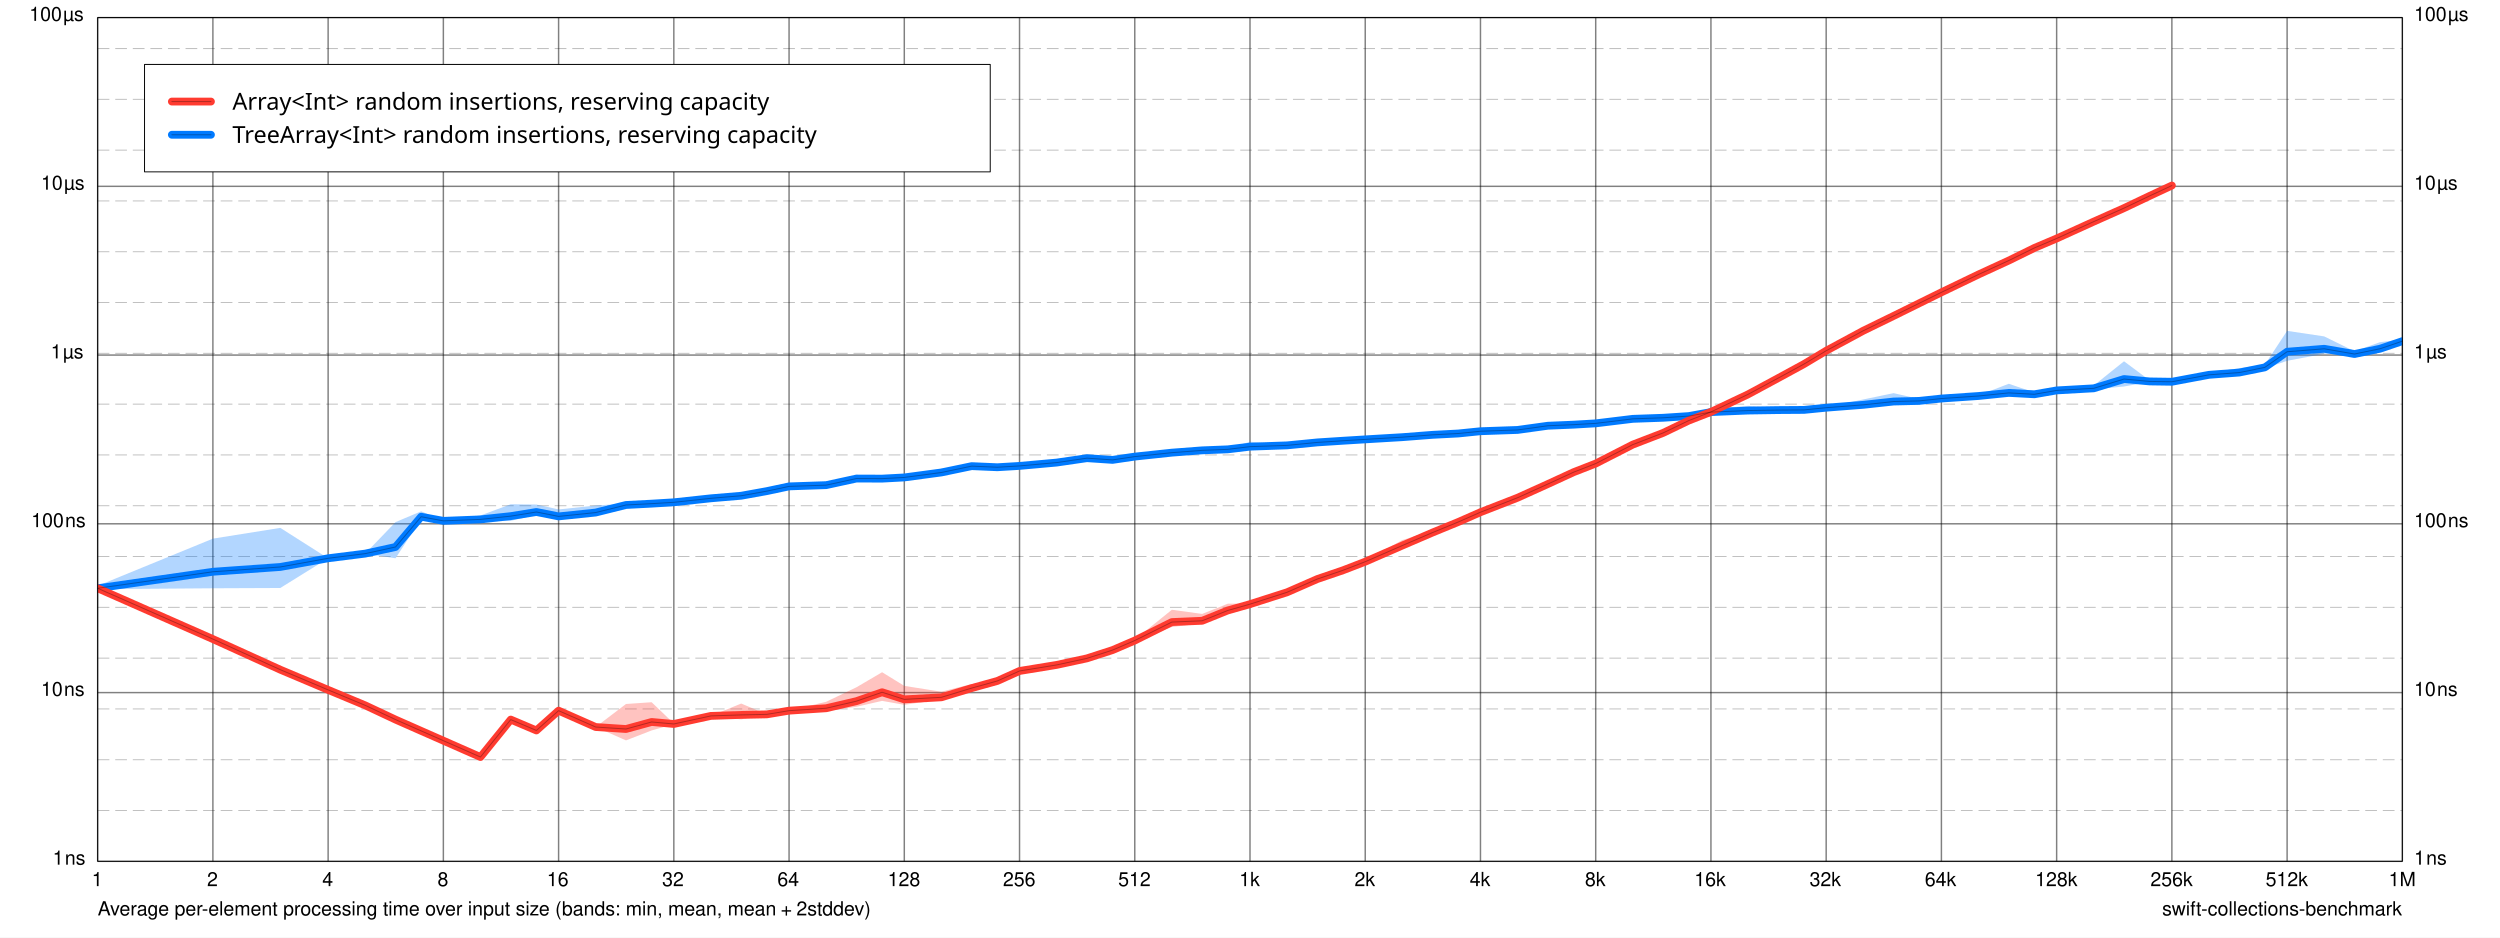
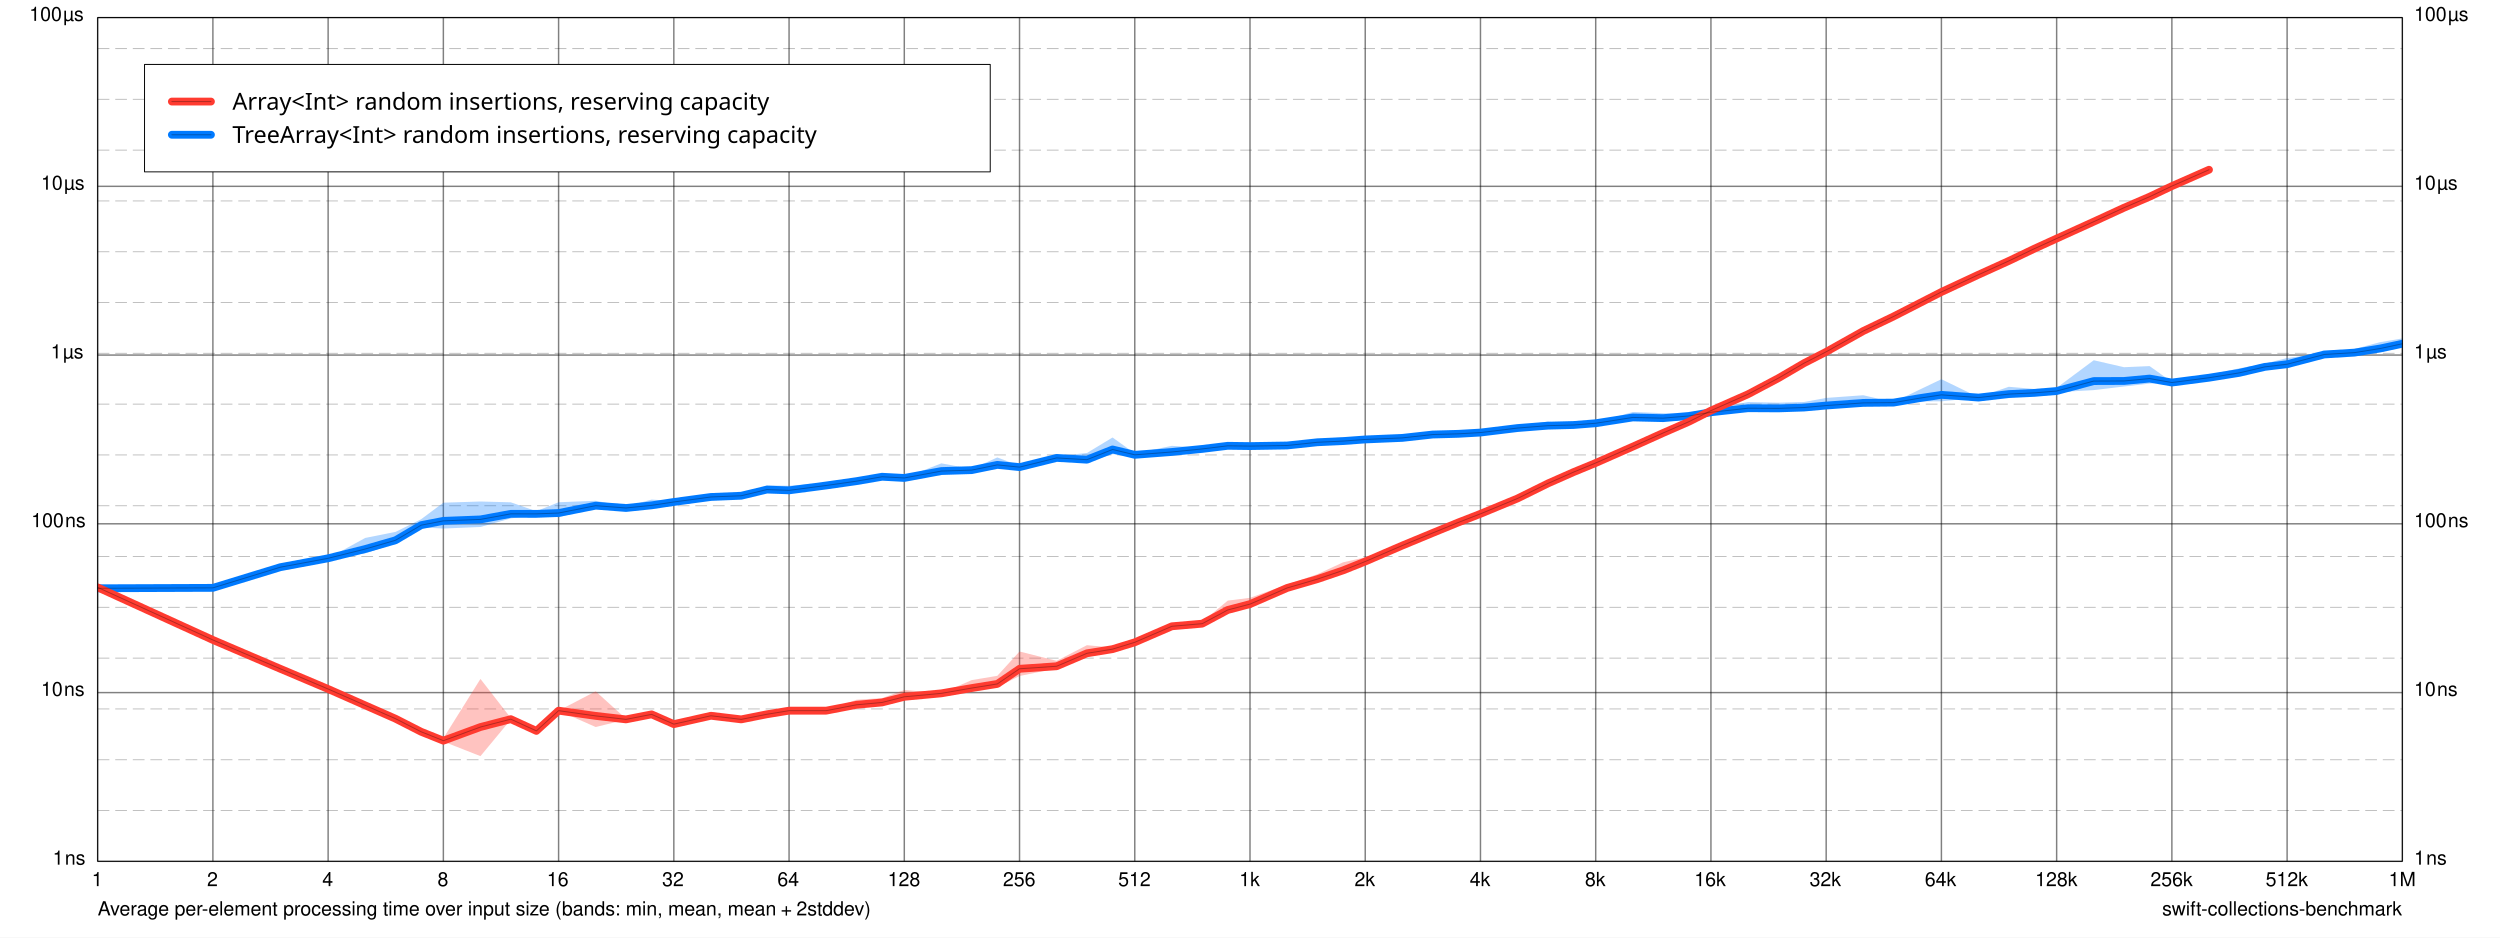
<svg xmlns="http://www.w3.org/2000/svg" xmlns:xlink="http://www.w3.org/1999/xlink" width="1280.0px" height="480.0px" viewBox="0.0 0.0 1280.0 480.0" version="1.1">
  <path d="M 0 0 L 0 480 L 1280 480 L 1280 0 z" fill="#FFFFFF" fill-opacity="1.0" stroke="none" />
  <text x="50" y="468.7" font-family="Helvetica" font-size="10" font-weight="normal" font-style="normal" fill="#000000" fill-opacity="1">Average per-element processing time over input size (bands: min, mean, mean + 2stddev)</text>
  <a xlink:href="https://github.com/apple/swift-collections-benchmark">
    <text x="1107" y="468.7" font-family="Helvetica" font-size="10" font-weight="normal" font-style="normal" fill="#000000" fill-opacity="1">swift-collections-benchmark</text>
  </a>
  <path d="M 50 9 L 50 441" fill="none" stroke-width="0.75" stroke="#000000" stroke-opacity="0.498" stroke-linecap="butt" stroke-linejoin="round" />
  <text x="47" y="453.7" font-family="Helvetica" font-size="10" font-weight="normal" font-style="normal" fill="#000000" fill-opacity="1">1</text>
  <path d="M 109 9 L 109 441" fill="none" stroke-width="0.75" stroke="#000000" stroke-opacity="0.498" stroke-linecap="butt" stroke-linejoin="round" />
  <text x="106" y="453.7" font-family="Helvetica" font-size="10" font-weight="normal" font-style="normal" fill="#000000" fill-opacity="1">2</text>
  <path d="M 168 9 L 168 441" fill="none" stroke-width="0.75" stroke="#000000" stroke-opacity="0.498" stroke-linecap="butt" stroke-linejoin="round" />
  <text x="165" y="453.7" font-family="Helvetica" font-size="10" font-weight="normal" font-style="normal" fill="#000000" fill-opacity="1">4</text>
  <path d="M 227 9 L 227 441" fill="none" stroke-width="0.75" stroke="#000000" stroke-opacity="0.498" stroke-linecap="butt" stroke-linejoin="round" />
  <text x="224" y="453.7" font-family="Helvetica" font-size="10" font-weight="normal" font-style="normal" fill="#000000" fill-opacity="1">8</text>
  <path d="M 286 9 L 286 441" fill="none" stroke-width="0.75" stroke="#000000" stroke-opacity="0.498" stroke-linecap="butt" stroke-linejoin="round" />
  <text x="280" y="453.7" font-family="Helvetica" font-size="10" font-weight="normal" font-style="normal" fill="#000000" fill-opacity="1">16</text>
  <path d="M 345 9 L 345 441" fill="none" stroke-width="0.75" stroke="#000000" stroke-opacity="0.498" stroke-linecap="butt" stroke-linejoin="round" />
  <text x="339" y="453.7" font-family="Helvetica" font-size="10" font-weight="normal" font-style="normal" fill="#000000" fill-opacity="1">32</text>
  <path d="M 404 9 L 404 441" fill="none" stroke-width="0.75" stroke="#000000" stroke-opacity="0.498" stroke-linecap="butt" stroke-linejoin="round" />
  <text x="398" y="453.7" font-family="Helvetica" font-size="10" font-weight="normal" font-style="normal" fill="#000000" fill-opacity="1">64</text>
  <path d="M 463 9 L 463 441" fill="none" stroke-width="0.75" stroke="#000000" stroke-opacity="0.498" stroke-linecap="butt" stroke-linejoin="round" />
  <text x="454.5" y="453.7" font-family="Helvetica" font-size="10" font-weight="normal" font-style="normal" fill="#000000" fill-opacity="1">128</text>
  <path d="M 522 9 L 522 441" fill="none" stroke-width="0.75" stroke="#000000" stroke-opacity="0.498" stroke-linecap="butt" stroke-linejoin="round" />
  <text x="513.5" y="453.7" font-family="Helvetica" font-size="10" font-weight="normal" font-style="normal" fill="#000000" fill-opacity="1">256</text>
  <path d="M 581 9 L 581 441" fill="none" stroke-width="0.75" stroke="#000000" stroke-opacity="0.498" stroke-linecap="butt" stroke-linejoin="round" />
  <text x="572.5" y="453.7" font-family="Helvetica" font-size="10" font-weight="normal" font-style="normal" fill="#000000" fill-opacity="1">512</text>
  <path d="M 640 9 L 640 441" fill="none" stroke-width="0.75" stroke="#000000" stroke-opacity="0.498" stroke-linecap="butt" stroke-linejoin="round" />
  <text x="634.5" y="453.7" font-family="Helvetica" font-size="10" font-weight="normal" font-style="normal" fill="#000000" fill-opacity="1">1k</text>
  <path d="M 699 9 L 699 441" fill="none" stroke-width="0.75" stroke="#000000" stroke-opacity="0.498" stroke-linecap="butt" stroke-linejoin="round" />
  <text x="693.5" y="453.7" font-family="Helvetica" font-size="10" font-weight="normal" font-style="normal" fill="#000000" fill-opacity="1">2k</text>
  <path d="M 758 9 L 758 441" fill="none" stroke-width="0.75" stroke="#000000" stroke-opacity="0.498" stroke-linecap="butt" stroke-linejoin="round" />
  <text x="752.5" y="453.7" font-family="Helvetica" font-size="10" font-weight="normal" font-style="normal" fill="#000000" fill-opacity="1">4k</text>
  <path d="M 817 9 L 817 441" fill="none" stroke-width="0.75" stroke="#000000" stroke-opacity="0.498" stroke-linecap="butt" stroke-linejoin="round" />
  <text x="811.5" y="453.7" font-family="Helvetica" font-size="10" font-weight="normal" font-style="normal" fill="#000000" fill-opacity="1">8k</text>
  <path d="M 876 9 L 876 441" fill="none" stroke-width="0.75" stroke="#000000" stroke-opacity="0.498" stroke-linecap="butt" stroke-linejoin="round" />
  <text x="867.5" y="453.7" font-family="Helvetica" font-size="10" font-weight="normal" font-style="normal" fill="#000000" fill-opacity="1">16k</text>
  <path d="M 935 9 L 935 441" fill="none" stroke-width="0.75" stroke="#000000" stroke-opacity="0.498" stroke-linecap="butt" stroke-linejoin="round" />
  <text x="926.5" y="453.7" font-family="Helvetica" font-size="10" font-weight="normal" font-style="normal" fill="#000000" fill-opacity="1">32k</text>
  <path d="M 994 9 L 994 441" fill="none" stroke-width="0.75" stroke="#000000" stroke-opacity="0.498" stroke-linecap="butt" stroke-linejoin="round" />
  <text x="985.5" y="453.7" font-family="Helvetica" font-size="10" font-weight="normal" font-style="normal" fill="#000000" fill-opacity="1">64k</text>
  <path d="M 1053 9 L 1053 441" fill="none" stroke-width="0.75" stroke="#000000" stroke-opacity="0.498" stroke-linecap="butt" stroke-linejoin="round" />
  <text x="1042" y="453.7" font-family="Helvetica" font-size="10" font-weight="normal" font-style="normal" fill="#000000" fill-opacity="1">128k</text>
  <path d="M 1112 9 L 1112 441" fill="none" stroke-width="0.75" stroke="#000000" stroke-opacity="0.498" stroke-linecap="butt" stroke-linejoin="round" />
  <text x="1101" y="453.7" font-family="Helvetica" font-size="10" font-weight="normal" font-style="normal" fill="#000000" fill-opacity="1">256k</text>
  <path d="M 1171 9 L 1171 441" fill="none" stroke-width="0.75" stroke="#000000" stroke-opacity="0.498" stroke-linecap="butt" stroke-linejoin="round" />
  <text x="1160" y="453.7" font-family="Helvetica" font-size="10" font-weight="normal" font-style="normal" fill="#000000" fill-opacity="1">512k</text>
  <path d="M 1230 9 L 1230 441" fill="none" stroke-width="0.75" stroke="#000000" stroke-opacity="0.498" stroke-linecap="butt" stroke-linejoin="round" />
  <text x="1223" y="453.7" font-family="Helvetica" font-size="10" font-weight="normal" font-style="normal" fill="#000000" fill-opacity="1">1M</text>
  <path d="M 50 441 L 1230 441" fill="none" stroke-width="0.75" stroke="#000000" stroke-opacity="0.498" stroke-linecap="butt" stroke-linejoin="round" />
  <text x="27" y="442.7" font-family="Helvetica" font-size="10" font-weight="normal" font-style="normal" fill="#000000" fill-opacity="1">1 ns</text>
  <text x="1236" y="442.7" font-family="Helvetica" font-size="10" font-weight="normal" font-style="normal" fill="#000000" fill-opacity="1">1 ns</text>
  <path d="M 50 354.6 L 1230 354.6" fill="none" stroke-width="0.75" stroke="#000000" stroke-opacity="0.498" stroke-linecap="butt" stroke-linejoin="round" />
  <text x="21" y="356.3" font-family="Helvetica" font-size="10" font-weight="normal" font-style="normal" fill="#000000" fill-opacity="1">10 ns</text>
  <text x="1236" y="356.3" font-family="Helvetica" font-size="10" font-weight="normal" font-style="normal" fill="#000000" fill-opacity="1">10 ns</text>
  <path d="M 50 268.2 L 1230 268.2" fill="none" stroke-width="0.75" stroke="#000000" stroke-opacity="0.498" stroke-linecap="butt" stroke-linejoin="round" />
  <text x="16" y="269.9" font-family="Helvetica" font-size="10" font-weight="normal" font-style="normal" fill="#000000" fill-opacity="1">100 ns</text>
  <text x="1236" y="269.9" font-family="Helvetica" font-size="10" font-weight="normal" font-style="normal" fill="#000000" fill-opacity="1">100 ns</text>
  <path d="M 50 181.8 L 1230 181.8" fill="none" stroke-width="0.75" stroke="#000000" stroke-opacity="0.498" stroke-linecap="butt" stroke-linejoin="round" />
  <text x="26" y="183.5" font-family="Helvetica" font-size="10" font-weight="normal" font-style="normal" fill="#000000" fill-opacity="1">1 µs</text>
  <text x="1236" y="183.5" font-family="Helvetica" font-size="10" font-weight="normal" font-style="normal" fill="#000000" fill-opacity="1">1 µs</text>
  <path d="M 50 95.4 L 1230 95.4" fill="none" stroke-width="0.75" stroke="#000000" stroke-opacity="0.498" stroke-linecap="butt" stroke-linejoin="round" />
  <text x="21" y="97.1" font-family="Helvetica" font-size="10" font-weight="normal" font-style="normal" fill="#000000" fill-opacity="1">10 µs</text>
  <text x="1236" y="97.1" font-family="Helvetica" font-size="10" font-weight="normal" font-style="normal" fill="#000000" fill-opacity="1">10 µs</text>
  <path d="M 50 9 L 1230 9" fill="none" stroke-width="0.75" stroke="#000000" stroke-opacity="0.498" stroke-linecap="butt" stroke-linejoin="round" />
  <text x="15" y="10.7" font-family="Helvetica" font-size="10" font-weight="normal" font-style="normal" fill="#000000" fill-opacity="1">100 µs</text>
  <text x="1236" y="10.7" font-family="Helvetica" font-size="10" font-weight="normal" font-style="normal" fill="#000000" fill-opacity="1">100 µs</text>
  <path d="M 50 414.99 L 1230 414.99" fill="none" stroke-width="0.5" stroke="#000000" stroke-opacity="0.259" stroke-linecap="butt" stroke-linejoin="round" stroke-dasharray="6 3" stroke-dashoffset="0" />
  <path d="M 50 388.98 L 1230 388.98" fill="none" stroke-width="0.5" stroke="#000000" stroke-opacity="0.259" stroke-linecap="butt" stroke-linejoin="round" stroke-dasharray="6 3" stroke-dashoffset="0" />
  <path d="M 50 362.97 L 1230 362.97" fill="none" stroke-width="0.5" stroke="#000000" stroke-opacity="0.259" stroke-linecap="butt" stroke-linejoin="round" stroke-dasharray="6 3" stroke-dashoffset="0" />
  <path d="M 50 336.96 L 1230 336.96" fill="none" stroke-width="0.5" stroke="#000000" stroke-opacity="0.259" stroke-linecap="butt" stroke-linejoin="round" stroke-dasharray="6 3" stroke-dashoffset="0" />
  <path d="M 50 310.96 L 1230 310.96" fill="none" stroke-width="0.5" stroke="#000000" stroke-opacity="0.259" stroke-linecap="butt" stroke-linejoin="round" stroke-dasharray="6 3" stroke-dashoffset="0" />
  <path d="M 50 284.95 L 1230 284.95" fill="none" stroke-width="0.5" stroke="#000000" stroke-opacity="0.259" stroke-linecap="butt" stroke-linejoin="round" stroke-dasharray="6 3" stroke-dashoffset="0" />
  <path d="M 50 258.94 L 1230 258.94" fill="none" stroke-width="0.5" stroke="#000000" stroke-opacity="0.259" stroke-linecap="butt" stroke-linejoin="round" stroke-dasharray="6 3" stroke-dashoffset="0" />
  <path d="M 50 232.93 L 1230 232.93" fill="none" stroke-width="0.5" stroke="#000000" stroke-opacity="0.259" stroke-linecap="butt" stroke-linejoin="round" stroke-dasharray="6 3" stroke-dashoffset="0" />
  <path d="M 50 206.92 L 1230 206.92" fill="none" stroke-width="0.5" stroke="#000000" stroke-opacity="0.259" stroke-linecap="butt" stroke-linejoin="round" stroke-dasharray="6 3" stroke-dashoffset="0" />
  <path d="M 50 180.91 L 1230 180.91" fill="none" stroke-width="0.5" stroke="#000000" stroke-opacity="0.259" stroke-linecap="butt" stroke-linejoin="round" stroke-dasharray="6 3" stroke-dashoffset="0" />
  <path d="M 50 154.9 L 1230 154.9" fill="none" stroke-width="0.5" stroke="#000000" stroke-opacity="0.259" stroke-linecap="butt" stroke-linejoin="round" stroke-dasharray="6 3" stroke-dashoffset="0" />
  <path d="M 50 128.89 L 1230 128.89" fill="none" stroke-width="0.5" stroke="#000000" stroke-opacity="0.259" stroke-linecap="butt" stroke-linejoin="round" stroke-dasharray="6 3" stroke-dashoffset="0" />
  <path d="M 50 102.88 L 1230 102.88" fill="none" stroke-width="0.5" stroke="#000000" stroke-opacity="0.259" stroke-linecap="butt" stroke-linejoin="round" stroke-dasharray="6 3" stroke-dashoffset="0" />
  <path d="M 50 76.874 L 1230 76.874" fill="none" stroke-width="0.5" stroke="#000000" stroke-opacity="0.259" stroke-linecap="butt" stroke-linejoin="round" stroke-dasharray="6 3" stroke-dashoffset="0" />
  <path d="M 50 50.865 L 1230 50.865" fill="none" stroke-width="0.5" stroke="#000000" stroke-opacity="0.259" stroke-linecap="butt" stroke-linejoin="round" stroke-dasharray="6 3" stroke-dashoffset="0" />
  <path d="M 50 24.856 L 1230 24.856" fill="none" stroke-width="0.5" stroke="#000000" stroke-opacity="0.259" stroke-linecap="butt" stroke-linejoin="round" stroke-dasharray="6 3" stroke-dashoffset="0" />
  <path d="M 74 33 L 74 88 L 507 88 L 507 33 z" fill="#FFFFFF" fill-opacity="1.0" stroke="none" />
  <clipPath id="clip-0">
    <path d="M 50 9 L 50 441 L 1230 441 L 1230 9 z" />
  </clipPath>
  <g clip-path="url(#clip-0)">
-     <path d="M 50 299.94L 109 275.78L 143.51 270.27L 168 285.84L 186.99 283.45L 202.51 267.32L 215.63 261.79L 227 266.68L 245.99 263.93L 261.51 258.17L 274.63 258.31L 286 260.83L 304.99 258.82L 320.51 257.84L 333.63 256.11L 345 257.18L 363.99 255.13L 379.51 251.99L 392.63 250.96L 404 248.21L 422.99 247.27L 438.51 243.9L 451.63 243.19L 463 243.63L 481.99 240.03L 497.51 237.99L 510.63 239.18L 522 238.47L 540.99 236.51L 556.51 233.18L 569.63 235.42L 581 233.41L 599.99 229.99L 615.51 229.91L 628.63 229.68L 640 226.15L 658.99 227.92L 674.51 226.34L 687.63 225.49L 699 224.36L 717.99 222.21L 733.51 222.17L 746.63 220.68L 758 219.76L 776.99 219.7L 792.51 217.03L 805.63 216.02L 817 216.67L 835.99 213.78L 851.51 212.06L 864.63 212.74L 876 209.47L 894.99 207.81L 910.51 209.05L 923.63 209.75L 935 208.41L 953.99 204.52L 969.51 201.29L 982.63 204.25L 994 202.51L 1013 202.44L 1028.5 196.49L 1041.6 200.97L 1053 199.79L 1072 197.4L 1087.5 184.98L 1100.6 194.72L 1112 194.73L 1131 191.29L 1146.5 188.5L 1159.6 186.71L 1171 169.4L 1190 172.24L 1205.5 179.86L 1218.6 175.19L 1230 173.79L 1230 174.99L 1218.6 179.82L 1205.5 181.77L 1190 181.11L 1171 184.74L 1159.6 188.6L 1146.5 191.56L 1131 192.12L 1112 195.73L 1100.6 195.5L 1087.5 197.89L 1072 199.33L 1053 199.93L 1041.6 202.2L 1028.5 202.96L 1013 202.86L 994 204.62L 982.63 205.62L 969.51 207.22L 953.99 208.29L 935 208.86L 923.63 209.91L 910.51 210.29L 894.99 211.08L 876 211.55L 864.63 213.15L 851.51 214.57L 835.99 214.7L 817 216.79L 805.63 217.94L 792.51 218.32L 776.99 220.28L 758 221.16L 746.63 222.4L 733.51 222.79L 717.99 224.41L 699 225.17L 687.63 225.73L 674.51 226.57L 658.99 228.08L 640 229.63L 628.63 230.19L 615.51 230.82L 599.99 232.4L 581 233.9L 569.63 235.47L 556.51 235.09L 540.99 236.95L 522 238.58L 510.63 239.25L 497.51 238.9L 481.99 242.58L 463 244.74L 451.63 245.75L 438.51 245.4L 422.99 248.8L 404 249.33L 392.63 251.63L 379.51 254.49L 363.99 255.13L 345 257.18L 333.63 258.51L 320.51 258.8L 304.99 263.78L 286 265.75L 274.63 263.59L 261.51 266.67L 245.99 266.66L 227 266.68L 215.63 265.61L 202.51 285.84L 186.99 283.45L 168 285.84L 143.51 301.05L 109 301.2L 50 301.66" fill="#007AFF" fill-opacity="0.302" stroke="none" />
-     <path d="M 50 299.94L 109 325.95L 143.51 342.88L 168 351.96L 186.99 361.14L 202.51 367.18L 215.63 372.96L 227 377.97L 245.99 386.34L 261.51 368.43L 274.63 373.36L 286 363.86L 304.99 372.24L 320.51 360.44L 333.63 359.54L 345 370.42L 363.99 366.54L 379.51 360.21L 392.63 365.75L 404 363.86L 422.99 359.32L 438.51 351.88L 451.63 344.18L 463 351.17L 481.99 354.16L 497.51 350.2L 510.63 348.65L 522 341.66L 540.99 339.51L 556.51 337.08L 569.63 332.29L 581 327.53L 599.99 312.2L 615.51 314.33L 628.63 309.09L 640 309L 658.99 302.67L 674.51 295.33L 687.63 291.93L 699 287.07L 717.99 276.52L 733.51 271.64L 746.63 265.75L 758 260.9L 776.99 254.15L 792.51 247.09L 805.63 241.71L 817 236.59L 835.99 226.87L 851.51 221.12L 864.63 213.3L 876 210.2L 894.99 201.57L 910.51 193.07L 923.63 186.32L 935 178.48L 953.99 167.67L 969.51 161.49L 982.63 155.21L 994 149.24L 1013 140.48L 1028.5 133.23L 1041.6 126.31L 1053 121.87L 1072 113.36L 1087.5 106.53L 1100.6 100.17L 1112 94.594L 1112 95.137L 1100.6 100.36L 1087.5 106.55L 1072 113.5L 1053 122.19L 1041.6 127.18L 1028.5 133.45L 1013 140.54L 994 149.83L 982.63 155.31L 969.51 161.86L 953.99 169.95L 935 179.98L 923.63 186.43L 910.51 193.71L 894.99 202.02L 876 211.15L 864.63 216.07L 851.51 221.84L 835.99 227.9L 817 237.6L 805.63 241.81L 792.51 248.08L 776.99 255.08L 758 262.74L 746.63 267.81L 733.51 273L 717.99 280.35L 699 287.78L 687.63 292L 674.51 296.85L 658.99 303.44L 640 309.43L 628.63 313.85L 615.51 319.16L 599.99 321.01L 581 328.1L 569.63 333.04L 556.51 337.08L 540.99 340.78L 522 344.23L 510.63 348.65L 497.51 353.07L 481.99 358.09L 463 360.87L 451.63 358.85L 438.51 361.87L 422.99 363.86L 404 363.86L 392.63 365.75L 379.51 368.32L 363.99 366.54L 345 370.76L 333.63 373.99L 320.51 379.08L 304.99 372.24L 286 363.86L 274.63 374.22L 261.51 368.43L 245.99 388.06L 227 379.68L 215.63 374.67L 202.51 368.89L 186.99 361.14L 168 353.67L 143.51 342.88L 109 327.66L 50 301.66" fill="#FF3B30" fill-opacity="0.302" stroke="none" />
-     <path d="M 50 301.2L 109 292.74L 143.51 290.29L 168 285.84L 186.99 283.45L 202.51 280.05L 215.63 264.57L 227 266.68L 245.99 265.93L 261.51 264.26L 274.63 262.14L 286 264.4L 304.99 262.42L 320.51 258.55L 333.63 257.87L 345 257.18L 363.99 255.13L 379.51 253.82L 392.63 251.45L 404 249.03L 422.99 248.39L 438.51 245.01L 451.63 245.06L 463 244.45L 481.99 241.9L 497.51 238.66L 510.63 239.23L 522 238.55L 540.99 236.84L 556.51 234.58L 569.63 235.46L 581 233.78L 599.99 231.76L 615.51 230.58L 628.63 230.06L 640 228.69L 658.99 228.03L 674.51 226.51L 687.63 225.66L 699 224.96L 717.99 223.83L 733.51 222.63L 746.63 221.95L 758 220.79L 776.99 220.13L 792.51 217.98L 805.63 217.43L 817 216.76L 835.99 214.45L 851.51 213.9L 864.63 213.04L 876 210.99L 894.99 210.2L 910.51 209.96L 923.63 209.87L 935 208.74L 953.99 207.27L 969.51 205.58L 982.63 205.26L 994 204.05L 1013 202.75L 1028.5 201.16L 1041.6 201.87L 1053 199.89L 1072 198.82L 1087.5 194.07L 1100.6 195.29L 1112 195.46L 1131 191.91L 1146.5 190.74L 1159.6 188.1L 1171 180.09L 1190 178.58L 1205.5 181.26L 1218.6 178.55L 1230 174.67" fill="none" stroke-width="4" stroke="#007AFF" stroke-opacity="1" stroke-linecap="round" stroke-linejoin="round" />
-     <path d="M 50 301.2L 109 327.21L 143.51 342.88L 168 353.22L 186.99 361.14L 202.51 368.43L 215.63 374.22L 227 379.23L 245.99 387.6L 261.51 368.43L 274.63 373.99L 286 363.86L 304.99 372.24L 320.51 373.25L 333.63 369.65L 345 370.67L 363.99 366.54L 379.51 366.03L 392.63 365.75L 404 363.86L 422.99 362.62L 438.51 358.99L 451.63 354.43L 463 358.08L 481.99 357.02L 497.51 352.3L 510.63 348.65L 522 343.54L 540.99 340.44L 556.51 337.08L 569.63 332.84L 581 327.95L 599.99 318.5L 615.51 317.84L 628.63 312.55L 640 309.32L 658.99 303.24L 674.51 296.45L 687.63 291.98L 699 287.59L 717.99 279.31L 733.51 272.64L 746.63 267.26L 758 262.25L 776.99 254.84L 792.51 247.82L 805.63 241.78L 817 237.34L 835.99 227.63L 851.51 221.65L 864.63 215.33L 876 210.9L 894.99 201.91L 910.51 193.54L 923.63 186.4L 935 179.58L 953.99 169.34L 969.51 161.76L 982.63 155.28L 994 149.67L 1013 140.52L 1028.5 133.39L 1041.6 126.95L 1053 122.1L 1072 113.46L 1087.5 106.55L 1100.6 100.31L 1112 94.994" fill="none" stroke-width="4" stroke="#FF3B30" stroke-opacity="1" stroke-linecap="round" stroke-linejoin="round" />
-     <path d="M 50 301.2L 109 292.74L 143.51 290.29L 168 285.84L 186.99 283.45L 202.51 280.05L 215.63 264.57L 227 266.68L 245.99 265.93L 261.51 264.26L 274.63 262.14L 286 264.4L 304.99 262.42L 320.51 258.55L 333.63 257.87L 345 257.18L 363.99 255.13L 379.51 253.82L 392.63 251.45L 404 249.03L 422.99 248.39L 438.51 245.01L 451.63 245.06L 463 244.45L 481.99 241.9L 497.51 238.66L 510.63 239.23L 522 238.55L 540.99 236.84L 556.51 234.58L 569.63 235.46L 581 233.78L 599.99 231.76L 615.51 230.58L 628.63 230.06L 640 228.69L 658.99 228.03L 674.51 226.51L 687.63 225.66L 699 224.96L 717.99 223.83L 733.51 222.63L 746.63 221.95L 758 220.79L 776.99 220.13L 792.51 217.98L 805.63 217.43L 817 216.76L 835.99 214.45L 851.51 213.9L 864.63 213.04L 876 210.99L 894.99 210.2L 910.51 209.96L 923.63 209.87L 935 208.74L 953.99 207.27L 969.51 205.58L 982.63 205.26L 994 204.05L 1013 202.75L 1028.5 201.16L 1041.6 201.87L 1053 199.89L 1072 198.82L 1087.5 194.07L 1100.6 195.29L 1112 195.46L 1131 191.91L 1146.5 190.74L 1159.6 188.1L 1171 180.09L 1190 178.58L 1205.5 181.26L 1218.6 178.55L 1230 174.67" fill="none" stroke-width="0.5" stroke="#000000" stroke-opacity="0.302" stroke-linecap="round" stroke-linejoin="round" />
-     <path d="M 50 301.2L 109 327.21L 143.51 342.88L 168 353.22L 186.99 361.14L 202.51 368.43L 215.63 374.22L 227 379.23L 245.99 387.6L 261.51 368.43L 274.63 373.99L 286 363.86L 304.99 372.24L 320.51 373.25L 333.63 369.65L 345 370.67L 363.99 366.54L 379.51 366.03L 392.63 365.75L 404 363.86L 422.99 362.62L 438.51 358.99L 451.63 354.43L 463 358.08L 481.99 357.02L 497.51 352.3L 510.63 348.65L 522 343.54L 540.99 340.44L 556.51 337.08L 569.63 332.84L 581 327.95L 599.99 318.5L 615.51 317.84L 628.63 312.55L 640 309.32L 658.99 303.24L 674.51 296.45L 687.63 291.98L 699 287.59L 717.99 279.31L 733.51 272.64L 746.63 267.26L 758 262.25L 776.99 254.84L 792.51 247.82L 805.63 241.78L 817 237.34L 835.99 227.63L 851.51 221.65L 864.63 215.33L 876 210.9L 894.99 201.91L 910.51 193.54L 923.63 186.4L 935 179.58L 953.99 169.34L 969.51 161.76L 982.63 155.28L 994 149.67L 1013 140.52L 1028.5 133.39L 1041.6 126.95L 1053 122.1L 1072 113.46L 1087.5 106.55L 1100.6 100.31L 1112 94.994" fill="none" stroke-width="0.5" stroke="#000000" stroke-opacity="0.302" stroke-linecap="round" stroke-linejoin="round" />
+     <path d="M 50 299.94L 109 300.35L 143.51 290.41L 168 285.84L 186.99 275.42L 202.51 272.33L 215.63 265.84L 227 257.37L 245.99 256.77L 261.51 257.18L 274.63 261.73L 286 257.15L 304.99 256.4L 320.51 259.35L 333.63 255.78L 345 256.5L 363.99 253.32L 379.51 253.82L 392.63 248.5L 404 248.73L 422.99 246.97L 438.51 245.46L 451.63 243.89L 463 244.62L 481.99 237.23L 497.51 240.15L 510.63 234.2L 522 238.53L 540.99 233.56L 556.51 231.93L 569.63 223.99L 581 232.15L 599.99 228.27L 615.51 229.3L 628.63 227.07L 640 226.84L 658.99 227.2L 674.51 224.95L 687.63 223.95L 699 224.63L 717.99 224.02L 733.51 222.29L 746.63 220.82L 758 220.65L 776.99 218.26L 792.51 215.85L 805.63 217.44L 817 216.39L 835.99 210.93L 851.51 211.58L 864.63 211.88L 876 209.4L 894.99 205.85L 910.51 206.18L 923.63 205.82L 935 203.73L 953.99 202.36L 969.51 205.95L 982.63 199.59L 994 194.16L 1013 203.38L 1028.5 198.03L 1041.6 199.15L 1053 198.57L 1072 184.44L 1087.5 188.01L 1100.6 187.44L 1112 195.55L 1131 191.91L 1146.5 188.58L 1159.6 186.2L 1171 183.28L 1190 180.95L 1205.5 178.68L 1218.6 175.19L 1230 173.27L 1230 177.02L 1218.6 179.66L 1205.5 181.22L 1190 181.69L 1171 187.68L 1159.6 188.43L 1146.5 191.78L 1131 193.95L 1112 195.97L 1100.6 196.38L 1087.5 197.89L 1072 199.74L 1053 200.79L 1041.6 201.88L 1028.5 203.18L 1013 203.62L 994 205.47L 982.63 205.54L 969.51 206.19L 953.99 207.77L 935 209.12L 923.63 209.72L 910.51 210.18L 894.99 210.17L 876 211.7L 864.63 213.37L 851.51 215.02L 835.99 214.77L 817 216.82L 805.63 217.65L 792.51 218.71L 776.99 219.48L 758 221.76L 746.63 222.59L 733.51 222.55L 717.99 224.27L 699 225.13L 687.63 226.51L 674.51 226.98L 658.99 228.41L 640 228.97L 628.63 228.67L 615.51 230.04L 599.99 232.59L 581 233.13L 569.63 232.57L 556.51 236.66L 540.99 234.77L 522 239.39L 510.63 239.47L 497.51 240.89L 481.99 242.68L 463 244.74L 451.63 244.17L 438.51 246.66L 422.99 249.15L 404 251.93L 392.63 251.45L 379.51 253.82L 363.99 254.86L 345 257.19L 333.63 259.83L 320.51 260.36L 304.99 259.83L 286 264.84L 274.63 263.59L 261.51 265.43L 245.99 269.81L 227 270.62L 215.63 270.01L 202.51 278.25L 186.99 283.34L 168 285.84L 143.51 290.41L 109 301.2L 50 301.66" fill="#007AFF" fill-opacity="0.302" stroke="none" />
+     <path d="M 50 300.75L 109 327.66L 143.51 341.17L 168 352.77L 186.99 361.14L 202.51 367.98L 215.63 374.67L 227 377.97L 245.99 347.61L 261.51 367.58L 274.63 374.22L 286 363.86L 304.99 353.95L 320.51 368L 333.63 365.75L 345 370.76L 363.99 366.29L 379.51 368.32L 392.63 365.58L 404 363.86L 422.99 363.86L 438.51 358.27L 451.63 357.44L 463 353.28L 481.99 354.96L 497.51 348.21L 510.63 346.02L 522 333.56L 540.99 338.34L 556.51 330.34L 569.63 331.55L 581 327.58L 599.99 319.15L 615.51 318.43L 628.63 307.5L 640 306.08L 658.99 299.3L 674.51 294L 687.63 287.92L 699 285.33L 717.99 278.97L 733.51 271.83L 746.63 267.14L 758 262.73L 776.99 254.29L 792.51 247.05L 805.63 241.66L 817 237L 835.99 227.57L 851.51 221.32L 864.63 215.38L 876 208.36L 894.99 201.57L 910.51 193.26L 923.63 185.3L 935 180.09L 953.99 168.41L 969.51 161.75L 982.63 154.82L 994 148.94L 1013 140.43L 1028.5 133.27L 1041.6 126.87L 1053 121.91L 1072 113.48L 1087.5 105.99L 1100.6 100.34L 1112 94.422L 1131 86.914L 1131 86.914L 1112 95.601L 1100.6 100.84L 1087.5 106.48L 1072 113.49L 1053 122.2L 1041.6 127.49L 1028.5 133.72L 1013 140.7L 994 149.68L 982.63 155.48L 969.51 162.12L 953.99 169.87L 935 180.15L 923.63 186.2L 910.51 193.76L 894.99 201.93L 876 210.91L 864.63 216.15L 851.51 221.81L 835.99 229.06L 817 237.06L 805.63 241.75L 792.51 247.71L 776.99 255.52L 758 263.19L 746.63 267.63L 733.51 273.26L 717.99 279.43L 699 288.28L 687.63 293.61L 674.51 297.44L 658.99 301.67L 640 310.5L 628.63 314.15L 615.51 319.64L 599.99 321.21L 581 329.32L 569.63 332.65L 556.51 336.07L 540.99 342.15L 522 346.13L 510.63 351.75L 497.51 353.85L 481.99 355L 463 358.07L 451.63 360.46L 438.51 361.82L 422.99 363.86L 404 363.86L 392.63 365.75L 379.51 368.32L 363.99 366.54L 345 370.76L 333.63 365.75L 320.51 368.43L 304.99 372.24L 286 363.86L 274.63 374.22L 261.51 368.43L 245.99 387.15L 227 379.68L 215.63 374.67L 202.51 367.98L 186.99 361.14L 168 352.77L 143.51 342.88L 109 327.66L 50 300.75" fill="#FF3B30" fill-opacity="0.302" stroke="none" />
+     <path d="M 50 301.2L 109 300.98L 143.51 290.41L 168 285.84L 186.99 281.1L 202.51 276.61L 215.63 268.88L 227 266.68L 245.99 265.94L 261.51 263.09L 274.63 263.1L 286 262.67L 304.99 258.9L 320.51 260.09L 333.63 258.73L 345 257.01L 363.99 254.45L 379.51 253.82L 392.63 250.66L 404 251.06L 422.99 248.57L 438.51 246.35L 451.63 244.1L 463 244.71L 481.99 241.18L 497.51 240.7L 510.63 238.02L 522 239.17L 540.99 234.45L 556.51 235.36L 569.63 230.13L 581 232.87L 599.99 231.41L 615.51 229.85L 628.63 228.25L 640 228.4L 658.99 228.09L 674.51 226.44L 687.63 225.83L 699 225L 717.99 224.2L 733.51 222.48L 746.63 222.12L 758 221.47L 776.99 219.16L 792.51 217.94L 805.63 217.6L 817 216.7L 835.99 213.73L 851.51 214.09L 864.63 212.98L 876 211.08L 894.99 209L 910.51 209.09L 923.63 208.66L 935 207.64L 953.99 206.28L 969.51 206.13L 982.63 203.89L 994 202.17L 1013 203.56L 1028.5 201.77L 1041.6 201.15L 1053 200.2L 1072 195.11L 1087.5 195.05L 1100.6 193.83L 1112 195.86L 1131 193.4L 1146.5 190.91L 1159.6 187.84L 1171 186.48L 1190 181.49L 1205.5 180.54L 1218.6 178.44L 1230 176.01" fill="none" stroke-width="4" stroke="#007AFF" stroke-opacity="1" stroke-linecap="round" stroke-linejoin="round" />
+     <path d="M 50 300.75L 109 327.66L 143.51 342.42L 168 352.77L 186.99 361.14L 202.51 367.98L 215.63 374.67L 227 379.23L 245.99 372.24L 261.51 368.21L 274.63 374.22L 286 363.86L 304.99 366.54L 320.51 368.32L 333.63 365.75L 345 370.76L 363.99 366.47L 379.51 368.32L 392.63 365.71L 404 363.86L 422.99 363.86L 438.51 360.86L 451.63 359.65L 463 356.76L 481.99 354.99L 497.51 352.29L 510.63 350.17L 522 342.42L 540.99 341.12L 556.51 334.49L 569.63 332.36L 581 328.86L 599.99 320.66L 615.51 319.32L 628.63 312.29L 640 309.3L 658.99 301.04L 674.51 296.51L 687.63 292.04L 699 287.49L 717.99 279.31L 733.51 272.88L 746.63 267.5L 758 263.07L 776.99 255.2L 792.51 247.53L 805.63 241.73L 817 237.04L 835.99 228.67L 851.51 221.68L 864.63 215.94L 876 210.23L 894.99 201.84L 910.51 193.63L 923.63 185.96L 935 180.13L 953.99 169.48L 969.51 162.02L 982.63 155.31L 994 149.49L 1013 140.63L 1028.5 133.6L 1041.6 127.33L 1053 122.12L 1072 113.49L 1087.5 106.35L 1100.6 100.71L 1112 95.289L 1131 86.914" fill="none" stroke-width="4" stroke="#FF3B30" stroke-opacity="1" stroke-linecap="round" stroke-linejoin="round" />
+     <path d="M 50 301.2L 109 300.98L 143.51 290.41L 168 285.84L 186.99 281.1L 202.51 276.61L 215.63 268.88L 227 266.68L 245.99 265.94L 261.51 263.09L 274.63 263.1L 286 262.67L 304.99 258.9L 320.51 260.09L 333.63 258.73L 345 257.01L 363.99 254.45L 379.51 253.82L 392.63 250.66L 404 251.06L 422.99 248.57L 438.51 246.35L 451.63 244.1L 463 244.71L 481.99 241.18L 497.51 240.7L 510.63 238.02L 522 239.17L 540.99 234.45L 556.51 235.36L 569.63 230.13L 581 232.87L 599.99 231.41L 615.51 229.85L 628.63 228.25L 640 228.4L 658.99 228.09L 674.51 226.44L 687.63 225.83L 699 225L 717.99 224.2L 733.51 222.48L 746.63 222.12L 758 221.47L 776.99 219.16L 792.51 217.94L 805.63 217.6L 817 216.7L 835.99 213.73L 851.51 214.09L 864.63 212.98L 876 211.08L 894.99 209L 910.51 209.09L 923.63 208.66L 935 207.64L 953.99 206.28L 969.51 206.13L 982.63 203.89L 994 202.17L 1013 203.56L 1028.5 201.77L 1041.6 201.15L 1053 200.2L 1072 195.11L 1087.5 195.05L 1100.6 193.83L 1112 195.86L 1131 193.4L 1146.5 190.91L 1159.6 187.84L 1171 186.48L 1190 181.49L 1205.5 180.54L 1218.6 178.44L 1230 176.01" fill="none" stroke-width="0.5" stroke="#000000" stroke-opacity="0.302" stroke-linecap="round" stroke-linejoin="round" />
+     <path d="M 50 300.75L 109 327.66L 143.51 342.42L 168 352.77L 186.99 361.14L 202.51 367.98L 215.63 374.67L 227 379.23L 245.99 372.24L 261.51 368.21L 274.63 374.22L 286 363.86L 304.99 366.54L 320.51 368.32L 333.63 365.75L 345 370.76L 363.99 366.47L 379.51 368.32L 392.63 365.71L 404 363.86L 422.99 363.86L 438.51 360.86L 451.63 359.65L 463 356.76L 481.99 354.99L 497.51 352.29L 510.63 350.17L 522 342.42L 540.99 341.12L 556.51 334.49L 569.63 332.36L 581 328.86L 599.99 320.66L 615.51 319.32L 628.63 312.29L 640 309.3L 658.99 301.04L 674.51 296.51L 687.63 292.04L 699 287.49L 717.99 279.31L 733.51 272.88L 746.63 267.5L 758 263.07L 776.99 255.2L 792.51 247.53L 805.63 241.73L 817 237.04L 835.99 228.67L 851.51 221.68L 864.63 215.94L 876 210.23L 894.99 201.84L 910.51 193.63L 923.63 185.96L 935 180.13L 953.99 169.48L 969.51 162.02L 982.63 155.31L 994 149.49L 1013 140.63L 1028.5 133.6L 1041.6 127.33L 1053 122.12L 1072 113.49L 1087.5 106.35L 1100.6 100.71L 1112 95.289L 1131 86.914" fill="none" stroke-width="0.5" stroke="#000000" stroke-opacity="0.302" stroke-linecap="round" stroke-linejoin="round" />
  </g>
  <path d="M 74 33 L 74 88 L 507 88 L 507 33 z" fill="#FFFFFF" fill-opacity="0.702" stroke-width="0.5" stroke="#000000" stroke-opacity="1" stroke-linecap="round" stroke-linejoin="round" />
  <path d="M 88 52 L 108 52" fill="none" stroke-width="4" stroke="#FF3B30" stroke-opacity="1" stroke-linecap="round" stroke-linejoin="round" />
  <path d="M 88 52 L 108 52" fill="none" stroke-width="0.5" stroke="#000000" stroke-opacity="0.302" stroke-linecap="round" stroke-linejoin="round" />
  <text x="119" y="56.17" font-family="Menlo" font-size="12" font-weight="normal" font-style="normal" fill="#000000" fill-opacity="1">Array&lt;Int&gt; random insertions, reserving capacity</text>
  <path d="M 88 69 L 108 69" fill="none" stroke-width="4" stroke="#007AFF" stroke-opacity="1" stroke-linecap="round" stroke-linejoin="round" />
  <path d="M 88 69 L 108 69" fill="none" stroke-width="0.5" stroke="#000000" stroke-opacity="0.302" stroke-linecap="round" stroke-linejoin="round" />
  <text x="119" y="73.17" font-family="Menlo" font-size="12" font-weight="normal" font-style="normal" fill="#000000" fill-opacity="1">TreeArray&lt;Int&gt; random insertions, reserving capacity</text>
  <path d="M 50 9 L 50 441 L 1230 441 L 1230 9 z" fill="none" stroke-width="0.5" stroke="#000000" stroke-opacity="1" stroke-linecap="round" stroke-linejoin="round" />
</svg>
